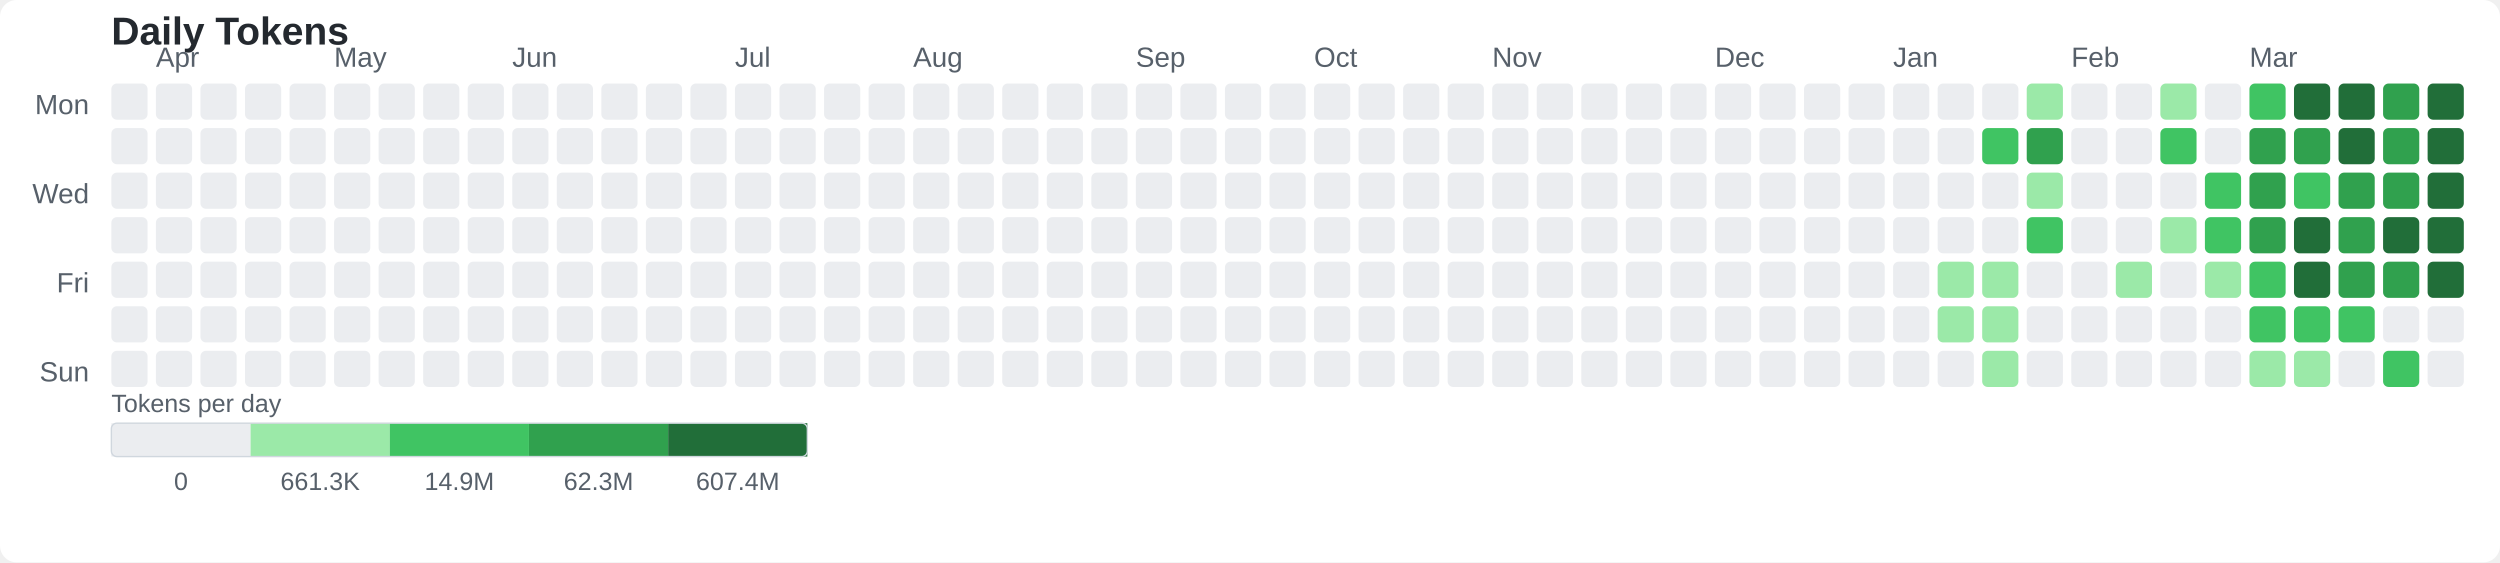
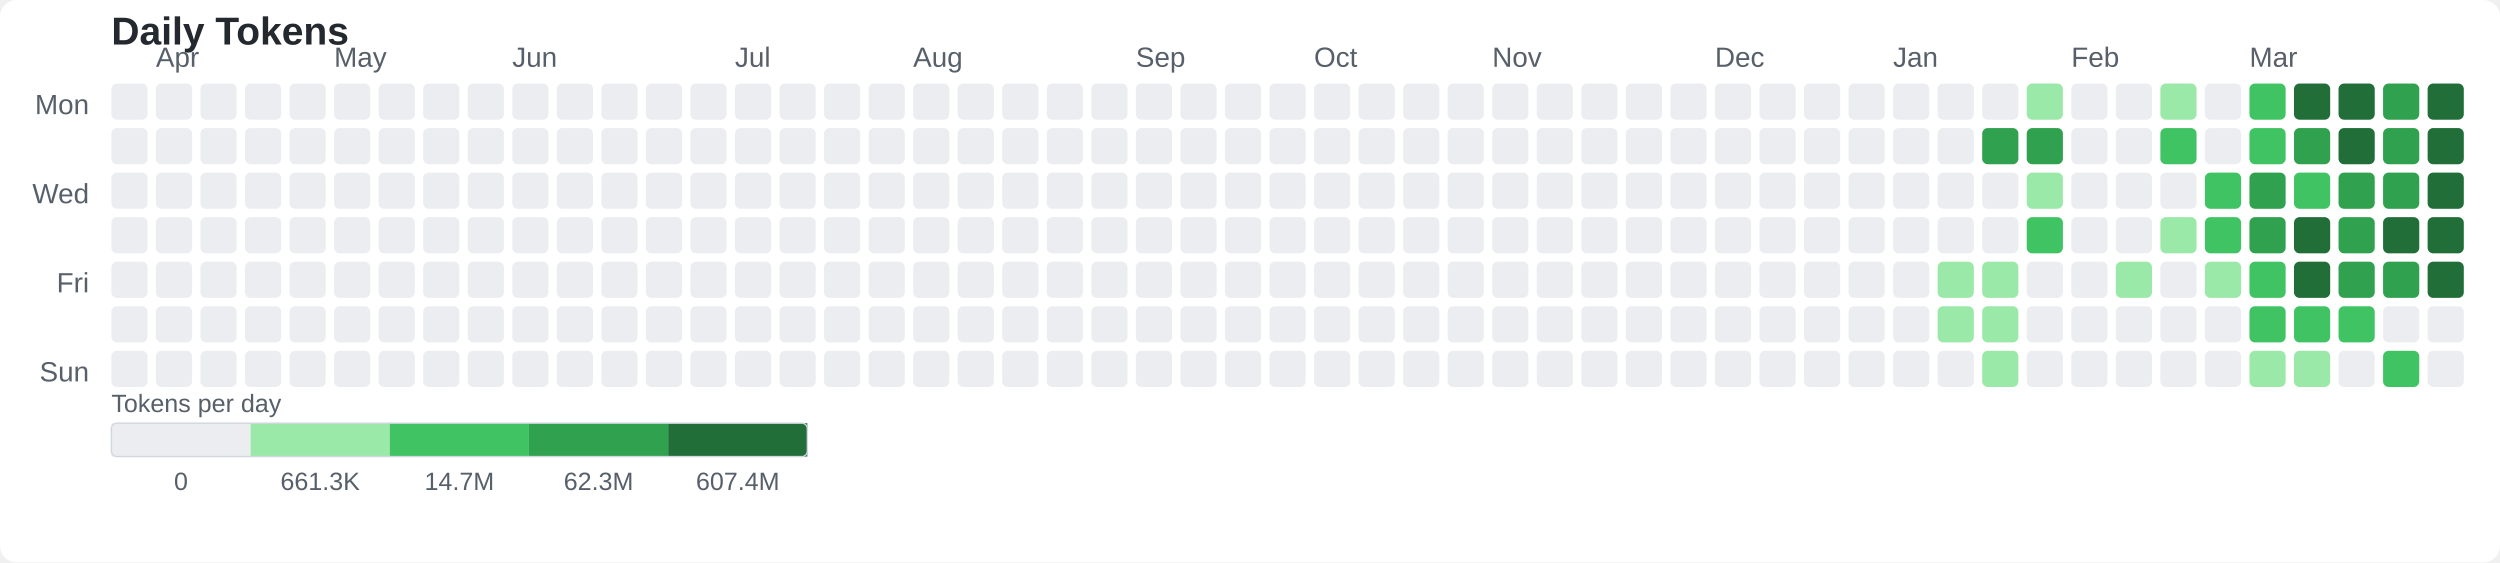
<svg xmlns="http://www.w3.org/2000/svg" width="898" height="202" viewBox="0 0 898 202">
  <rect width="898" height="202" fill="#ffffff" rx="6" />
  <text x="40" y="16" font-family="Arial, sans-serif" font-size="14" fill="#24292f" font-weight="bold">Daily Tokens</text>
  <text x="32" y="41" font-family="Arial, sans-serif" font-size="10" fill="#57606a" text-anchor="end">Mon</text>
  <text x="32" y="73" font-family="Arial, sans-serif" font-size="10" fill="#57606a" text-anchor="end">Wed</text>
  <text x="32" y="105" font-family="Arial, sans-serif" font-size="10" fill="#57606a" text-anchor="end">Fri</text>
  <text x="32" y="137" font-family="Arial, sans-serif" font-size="10" fill="#57606a" text-anchor="end">Sun</text>
  <text x="56" y="24" font-family="Arial, sans-serif" font-size="10" fill="#57606a">Apr</text>
  <text x="120" y="24" font-family="Arial, sans-serif" font-size="10" fill="#57606a">May</text>
  <text x="184" y="24" font-family="Arial, sans-serif" font-size="10" fill="#57606a">Jun</text>
  <text x="264" y="24" font-family="Arial, sans-serif" font-size="10" fill="#57606a">Jul</text>
  <text x="328" y="24" font-family="Arial, sans-serif" font-size="10" fill="#57606a">Aug</text>
  <text x="408" y="24" font-family="Arial, sans-serif" font-size="10" fill="#57606a">Sep</text>
  <text x="472" y="24" font-family="Arial, sans-serif" font-size="10" fill="#57606a">Oct</text>
  <text x="536" y="24" font-family="Arial, sans-serif" font-size="10" fill="#57606a">Nov</text>
  <text x="616" y="24" font-family="Arial, sans-serif" font-size="10" fill="#57606a">Dec</text>
  <text x="680" y="24" font-family="Arial, sans-serif" font-size="10" fill="#57606a">Jan</text>
  <text x="744" y="24" font-family="Arial, sans-serif" font-size="10" fill="#57606a">Feb</text>
  <text x="808" y="24" font-family="Arial, sans-serif" font-size="10" fill="#57606a">Mar</text>
  <rect x="40" y="30" width="13" height="13" rx="2" ry="2" fill="#ebedf0" />
  <rect x="40" y="46" width="13" height="13" rx="2" ry="2" fill="#ebedf0" />
  <rect x="40" y="62" width="13" height="13" rx="2" ry="2" fill="#ebedf0" />
  <rect x="40" y="78" width="13" height="13" rx="2" ry="2" fill="#ebedf0" />
  <rect x="40" y="94" width="13" height="13" rx="2" ry="2" fill="#ebedf0">
    </rect>
  <rect x="40" y="110" width="13" height="13" rx="2" ry="2" fill="#ebedf0">
    </rect>
  <rect x="40" y="126" width="13" height="13" rx="2" ry="2" fill="#ebedf0">
    </rect>
  <rect x="56" y="30" width="13" height="13" rx="2" ry="2" fill="#ebedf0">
    </rect>
  <rect x="56" y="46" width="13" height="13" rx="2" ry="2" fill="#ebedf0">
    </rect>
  <rect x="56" y="62" width="13" height="13" rx="2" ry="2" fill="#ebedf0">
    </rect>
  <rect x="56" y="78" width="13" height="13" rx="2" ry="2" fill="#ebedf0">
    </rect>
  <rect x="56" y="94" width="13" height="13" rx="2" ry="2" fill="#ebedf0">
    </rect>
  <rect x="56" y="110" width="13" height="13" rx="2" ry="2" fill="#ebedf0">
    </rect>
  <rect x="56" y="126" width="13" height="13" rx="2" ry="2" fill="#ebedf0">
    </rect>
  <rect x="72" y="30" width="13" height="13" rx="2" ry="2" fill="#ebedf0">
    </rect>
  <rect x="72" y="46" width="13" height="13" rx="2" ry="2" fill="#ebedf0">
    </rect>
  <rect x="72" y="62" width="13" height="13" rx="2" ry="2" fill="#ebedf0">
    </rect>
  <rect x="72" y="78" width="13" height="13" rx="2" ry="2" fill="#ebedf0">
    </rect>
  <rect x="72" y="94" width="13" height="13" rx="2" ry="2" fill="#ebedf0">
    </rect>
  <rect x="72" y="110" width="13" height="13" rx="2" ry="2" fill="#ebedf0">
    </rect>
  <rect x="72" y="126" width="13" height="13" rx="2" ry="2" fill="#ebedf0">
    </rect>
  <rect x="88" y="30" width="13" height="13" rx="2" ry="2" fill="#ebedf0">
    </rect>
  <rect x="88" y="46" width="13" height="13" rx="2" ry="2" fill="#ebedf0">
    </rect>
  <rect x="88" y="62" width="13" height="13" rx="2" ry="2" fill="#ebedf0">
    </rect>
  <rect x="88" y="78" width="13" height="13" rx="2" ry="2" fill="#ebedf0">
    </rect>
  <rect x="88" y="94" width="13" height="13" rx="2" ry="2" fill="#ebedf0">
    </rect>
  <rect x="88" y="110" width="13" height="13" rx="2" ry="2" fill="#ebedf0">
    </rect>
  <rect x="88" y="126" width="13" height="13" rx="2" ry="2" fill="#ebedf0">
    </rect>
  <rect x="104" y="30" width="13" height="13" rx="2" ry="2" fill="#ebedf0">
    </rect>
  <rect x="104" y="46" width="13" height="13" rx="2" ry="2" fill="#ebedf0">
    </rect>
  <rect x="104" y="62" width="13" height="13" rx="2" ry="2" fill="#ebedf0">
    </rect>
  <rect x="104" y="78" width="13" height="13" rx="2" ry="2" fill="#ebedf0">
    </rect>
  <rect x="104" y="94" width="13" height="13" rx="2" ry="2" fill="#ebedf0">
    </rect>
  <rect x="104" y="110" width="13" height="13" rx="2" ry="2" fill="#ebedf0">
    </rect>
  <rect x="104" y="126" width="13" height="13" rx="2" ry="2" fill="#ebedf0">
    </rect>
  <rect x="120" y="30" width="13" height="13" rx="2" ry="2" fill="#ebedf0">
    </rect>
  <rect x="120" y="46" width="13" height="13" rx="2" ry="2" fill="#ebedf0">
    </rect>
  <rect x="120" y="62" width="13" height="13" rx="2" ry="2" fill="#ebedf0">
    </rect>
  <rect x="120" y="78" width="13" height="13" rx="2" ry="2" fill="#ebedf0">
    </rect>
  <rect x="120" y="94" width="13" height="13" rx="2" ry="2" fill="#ebedf0">
    </rect>
  <rect x="120" y="110" width="13" height="13" rx="2" ry="2" fill="#ebedf0">
    </rect>
  <rect x="120" y="126" width="13" height="13" rx="2" ry="2" fill="#ebedf0">
    </rect>
  <rect x="136" y="30" width="13" height="13" rx="2" ry="2" fill="#ebedf0">
    </rect>
  <rect x="136" y="46" width="13" height="13" rx="2" ry="2" fill="#ebedf0">
    </rect>
  <rect x="136" y="62" width="13" height="13" rx="2" ry="2" fill="#ebedf0">
    </rect>
  <rect x="136" y="78" width="13" height="13" rx="2" ry="2" fill="#ebedf0">
    </rect>
  <rect x="136" y="94" width="13" height="13" rx="2" ry="2" fill="#ebedf0">
    </rect>
  <rect x="136" y="110" width="13" height="13" rx="2" ry="2" fill="#ebedf0">
    </rect>
  <rect x="136" y="126" width="13" height="13" rx="2" ry="2" fill="#ebedf0">
    </rect>
  <rect x="152" y="30" width="13" height="13" rx="2" ry="2" fill="#ebedf0">
    </rect>
  <rect x="152" y="46" width="13" height="13" rx="2" ry="2" fill="#ebedf0">
    </rect>
  <rect x="152" y="62" width="13" height="13" rx="2" ry="2" fill="#ebedf0">
    </rect>
  <rect x="152" y="78" width="13" height="13" rx="2" ry="2" fill="#ebedf0">
    </rect>
  <rect x="152" y="94" width="13" height="13" rx="2" ry="2" fill="#ebedf0">
    </rect>
  <rect x="152" y="110" width="13" height="13" rx="2" ry="2" fill="#ebedf0">
    </rect>
  <rect x="152" y="126" width="13" height="13" rx="2" ry="2" fill="#ebedf0">
    </rect>
  <rect x="168" y="30" width="13" height="13" rx="2" ry="2" fill="#ebedf0">
    </rect>
  <rect x="168" y="46" width="13" height="13" rx="2" ry="2" fill="#ebedf0">
    </rect>
  <rect x="168" y="62" width="13" height="13" rx="2" ry="2" fill="#ebedf0">
    </rect>
  <rect x="168" y="78" width="13" height="13" rx="2" ry="2" fill="#ebedf0">
    </rect>
  <rect x="168" y="94" width="13" height="13" rx="2" ry="2" fill="#ebedf0">
    </rect>
  <rect x="168" y="110" width="13" height="13" rx="2" ry="2" fill="#ebedf0">
    </rect>
  <rect x="168" y="126" width="13" height="13" rx="2" ry="2" fill="#ebedf0">
    </rect>
  <rect x="184" y="30" width="13" height="13" rx="2" ry="2" fill="#ebedf0">
    </rect>
  <rect x="184" y="46" width="13" height="13" rx="2" ry="2" fill="#ebedf0">
    </rect>
  <rect x="184" y="62" width="13" height="13" rx="2" ry="2" fill="#ebedf0">
    </rect>
  <rect x="184" y="78" width="13" height="13" rx="2" ry="2" fill="#ebedf0">
    </rect>
  <rect x="184" y="94" width="13" height="13" rx="2" ry="2" fill="#ebedf0">
    </rect>
  <rect x="184" y="110" width="13" height="13" rx="2" ry="2" fill="#ebedf0">
    </rect>
  <rect x="184" y="126" width="13" height="13" rx="2" ry="2" fill="#ebedf0">
    </rect>
  <rect x="200" y="30" width="13" height="13" rx="2" ry="2" fill="#ebedf0">
    </rect>
  <rect x="200" y="46" width="13" height="13" rx="2" ry="2" fill="#ebedf0">
    </rect>
  <rect x="200" y="62" width="13" height="13" rx="2" ry="2" fill="#ebedf0">
    </rect>
  <rect x="200" y="78" width="13" height="13" rx="2" ry="2" fill="#ebedf0">
    </rect>
  <rect x="200" y="94" width="13" height="13" rx="2" ry="2" fill="#ebedf0">
    </rect>
  <rect x="200" y="110" width="13" height="13" rx="2" ry="2" fill="#ebedf0">
    </rect>
  <rect x="200" y="126" width="13" height="13" rx="2" ry="2" fill="#ebedf0">
    </rect>
  <rect x="216" y="30" width="13" height="13" rx="2" ry="2" fill="#ebedf0">
    </rect>
  <rect x="216" y="46" width="13" height="13" rx="2" ry="2" fill="#ebedf0">
    </rect>
  <rect x="216" y="62" width="13" height="13" rx="2" ry="2" fill="#ebedf0">
    </rect>
  <rect x="216" y="78" width="13" height="13" rx="2" ry="2" fill="#ebedf0">
    </rect>
  <rect x="216" y="94" width="13" height="13" rx="2" ry="2" fill="#ebedf0">
    </rect>
  <rect x="216" y="110" width="13" height="13" rx="2" ry="2" fill="#ebedf0">
    </rect>
  <rect x="216" y="126" width="13" height="13" rx="2" ry="2" fill="#ebedf0">
    </rect>
  <rect x="232" y="30" width="13" height="13" rx="2" ry="2" fill="#ebedf0">
    </rect>
  <rect x="232" y="46" width="13" height="13" rx="2" ry="2" fill="#ebedf0">
    </rect>
  <rect x="232" y="62" width="13" height="13" rx="2" ry="2" fill="#ebedf0">
    </rect>
  <rect x="232" y="78" width="13" height="13" rx="2" ry="2" fill="#ebedf0">
    </rect>
  <rect x="232" y="94" width="13" height="13" rx="2" ry="2" fill="#ebedf0">
    </rect>
  <rect x="232" y="110" width="13" height="13" rx="2" ry="2" fill="#ebedf0">
    </rect>
  <rect x="232" y="126" width="13" height="13" rx="2" ry="2" fill="#ebedf0">
    </rect>
  <rect x="248" y="30" width="13" height="13" rx="2" ry="2" fill="#ebedf0">
    </rect>
  <rect x="248" y="46" width="13" height="13" rx="2" ry="2" fill="#ebedf0">
    </rect>
  <rect x="248" y="62" width="13" height="13" rx="2" ry="2" fill="#ebedf0">
    </rect>
  <rect x="248" y="78" width="13" height="13" rx="2" ry="2" fill="#ebedf0">
    </rect>
  <rect x="248" y="94" width="13" height="13" rx="2" ry="2" fill="#ebedf0">
    </rect>
  <rect x="248" y="110" width="13" height="13" rx="2" ry="2" fill="#ebedf0">
    </rect>
  <rect x="248" y="126" width="13" height="13" rx="2" ry="2" fill="#ebedf0">
    </rect>
  <rect x="264" y="30" width="13" height="13" rx="2" ry="2" fill="#ebedf0">
    </rect>
  <rect x="264" y="46" width="13" height="13" rx="2" ry="2" fill="#ebedf0">
    </rect>
  <rect x="264" y="62" width="13" height="13" rx="2" ry="2" fill="#ebedf0">
    </rect>
  <rect x="264" y="78" width="13" height="13" rx="2" ry="2" fill="#ebedf0">
    </rect>
  <rect x="264" y="94" width="13" height="13" rx="2" ry="2" fill="#ebedf0">
    </rect>
  <rect x="264" y="110" width="13" height="13" rx="2" ry="2" fill="#ebedf0">
    </rect>
  <rect x="264" y="126" width="13" height="13" rx="2" ry="2" fill="#ebedf0">
    </rect>
  <rect x="280" y="30" width="13" height="13" rx="2" ry="2" fill="#ebedf0">
    </rect>
  <rect x="280" y="46" width="13" height="13" rx="2" ry="2" fill="#ebedf0">
    </rect>
  <rect x="280" y="62" width="13" height="13" rx="2" ry="2" fill="#ebedf0">
    </rect>
  <rect x="280" y="78" width="13" height="13" rx="2" ry="2" fill="#ebedf0">
    </rect>
  <rect x="280" y="94" width="13" height="13" rx="2" ry="2" fill="#ebedf0">
    </rect>
  <rect x="280" y="110" width="13" height="13" rx="2" ry="2" fill="#ebedf0">
    </rect>
  <rect x="280" y="126" width="13" height="13" rx="2" ry="2" fill="#ebedf0">
    </rect>
  <rect x="296" y="30" width="13" height="13" rx="2" ry="2" fill="#ebedf0">
    </rect>
  <rect x="296" y="46" width="13" height="13" rx="2" ry="2" fill="#ebedf0">
    </rect>
  <rect x="296" y="62" width="13" height="13" rx="2" ry="2" fill="#ebedf0">
    </rect>
  <rect x="296" y="78" width="13" height="13" rx="2" ry="2" fill="#ebedf0">
    </rect>
  <rect x="296" y="94" width="13" height="13" rx="2" ry="2" fill="#ebedf0">
    </rect>
  <rect x="296" y="110" width="13" height="13" rx="2" ry="2" fill="#ebedf0">
    </rect>
  <rect x="296" y="126" width="13" height="13" rx="2" ry="2" fill="#ebedf0">
    </rect>
  <rect x="312" y="30" width="13" height="13" rx="2" ry="2" fill="#ebedf0">
    </rect>
  <rect x="312" y="46" width="13" height="13" rx="2" ry="2" fill="#ebedf0">
    </rect>
  <rect x="312" y="62" width="13" height="13" rx="2" ry="2" fill="#ebedf0">
    </rect>
  <rect x="312" y="78" width="13" height="13" rx="2" ry="2" fill="#ebedf0">
    </rect>
  <rect x="312" y="94" width="13" height="13" rx="2" ry="2" fill="#ebedf0">
    </rect>
  <rect x="312" y="110" width="13" height="13" rx="2" ry="2" fill="#ebedf0">
    </rect>
  <rect x="312" y="126" width="13" height="13" rx="2" ry="2" fill="#ebedf0">
    </rect>
  <rect x="328" y="30" width="13" height="13" rx="2" ry="2" fill="#ebedf0">
    </rect>
  <rect x="328" y="46" width="13" height="13" rx="2" ry="2" fill="#ebedf0">
    </rect>
  <rect x="328" y="62" width="13" height="13" rx="2" ry="2" fill="#ebedf0">
    </rect>
  <rect x="328" y="78" width="13" height="13" rx="2" ry="2" fill="#ebedf0">
    </rect>
  <rect x="328" y="94" width="13" height="13" rx="2" ry="2" fill="#ebedf0">
    </rect>
  <rect x="328" y="110" width="13" height="13" rx="2" ry="2" fill="#ebedf0">
    </rect>
  <rect x="328" y="126" width="13" height="13" rx="2" ry="2" fill="#ebedf0">
    </rect>
  <rect x="344" y="30" width="13" height="13" rx="2" ry="2" fill="#ebedf0">
    </rect>
  <rect x="344" y="46" width="13" height="13" rx="2" ry="2" fill="#ebedf0">
    </rect>
  <rect x="344" y="62" width="13" height="13" rx="2" ry="2" fill="#ebedf0">
    </rect>
  <rect x="344" y="78" width="13" height="13" rx="2" ry="2" fill="#ebedf0">
    </rect>
  <rect x="344" y="94" width="13" height="13" rx="2" ry="2" fill="#ebedf0">
    </rect>
  <rect x="344" y="110" width="13" height="13" rx="2" ry="2" fill="#ebedf0">
    </rect>
  <rect x="344" y="126" width="13" height="13" rx="2" ry="2" fill="#ebedf0">
    </rect>
  <rect x="360" y="30" width="13" height="13" rx="2" ry="2" fill="#ebedf0">
    </rect>
  <rect x="360" y="46" width="13" height="13" rx="2" ry="2" fill="#ebedf0">
    </rect>
  <rect x="360" y="62" width="13" height="13" rx="2" ry="2" fill="#ebedf0">
    </rect>
  <rect x="360" y="78" width="13" height="13" rx="2" ry="2" fill="#ebedf0">
    </rect>
  <rect x="360" y="94" width="13" height="13" rx="2" ry="2" fill="#ebedf0">
    </rect>
  <rect x="360" y="110" width="13" height="13" rx="2" ry="2" fill="#ebedf0">
    </rect>
  <rect x="360" y="126" width="13" height="13" rx="2" ry="2" fill="#ebedf0">
    </rect>
  <rect x="376" y="30" width="13" height="13" rx="2" ry="2" fill="#ebedf0">
    </rect>
  <rect x="376" y="46" width="13" height="13" rx="2" ry="2" fill="#ebedf0">
    </rect>
  <rect x="376" y="62" width="13" height="13" rx="2" ry="2" fill="#ebedf0">
    </rect>
  <rect x="376" y="78" width="13" height="13" rx="2" ry="2" fill="#ebedf0">
    </rect>
  <rect x="376" y="94" width="13" height="13" rx="2" ry="2" fill="#ebedf0">
    </rect>
  <rect x="376" y="110" width="13" height="13" rx="2" ry="2" fill="#ebedf0">
    </rect>
  <rect x="376" y="126" width="13" height="13" rx="2" ry="2" fill="#ebedf0">
    </rect>
  <rect x="392" y="30" width="13" height="13" rx="2" ry="2" fill="#ebedf0">
    </rect>
  <rect x="392" y="46" width="13" height="13" rx="2" ry="2" fill="#ebedf0">
    </rect>
  <rect x="392" y="62" width="13" height="13" rx="2" ry="2" fill="#ebedf0">
    </rect>
  <rect x="392" y="78" width="13" height="13" rx="2" ry="2" fill="#ebedf0">
    </rect>
  <rect x="392" y="94" width="13" height="13" rx="2" ry="2" fill="#ebedf0">
    </rect>
  <rect x="392" y="110" width="13" height="13" rx="2" ry="2" fill="#ebedf0">
    </rect>
  <rect x="392" y="126" width="13" height="13" rx="2" ry="2" fill="#ebedf0">
    </rect>
  <rect x="408" y="30" width="13" height="13" rx="2" ry="2" fill="#ebedf0">
    </rect>
  <rect x="408" y="46" width="13" height="13" rx="2" ry="2" fill="#ebedf0">
    </rect>
  <rect x="408" y="62" width="13" height="13" rx="2" ry="2" fill="#ebedf0">
    </rect>
  <rect x="408" y="78" width="13" height="13" rx="2" ry="2" fill="#ebedf0">
    </rect>
  <rect x="408" y="94" width="13" height="13" rx="2" ry="2" fill="#ebedf0">
    </rect>
  <rect x="408" y="110" width="13" height="13" rx="2" ry="2" fill="#ebedf0">
    </rect>
  <rect x="408" y="126" width="13" height="13" rx="2" ry="2" fill="#ebedf0">
    </rect>
  <rect x="424" y="30" width="13" height="13" rx="2" ry="2" fill="#ebedf0">
    </rect>
  <rect x="424" y="46" width="13" height="13" rx="2" ry="2" fill="#ebedf0">
    </rect>
  <rect x="424" y="62" width="13" height="13" rx="2" ry="2" fill="#ebedf0">
    </rect>
  <rect x="424" y="78" width="13" height="13" rx="2" ry="2" fill="#ebedf0">
    </rect>
  <rect x="424" y="94" width="13" height="13" rx="2" ry="2" fill="#ebedf0">
    </rect>
  <rect x="424" y="110" width="13" height="13" rx="2" ry="2" fill="#ebedf0">
    </rect>
  <rect x="424" y="126" width="13" height="13" rx="2" ry="2" fill="#ebedf0">
    </rect>
  <rect x="440" y="30" width="13" height="13" rx="2" ry="2" fill="#ebedf0">
    </rect>
  <rect x="440" y="46" width="13" height="13" rx="2" ry="2" fill="#ebedf0">
    </rect>
  <rect x="440" y="62" width="13" height="13" rx="2" ry="2" fill="#ebedf0">
    </rect>
  <rect x="440" y="78" width="13" height="13" rx="2" ry="2" fill="#ebedf0">
    </rect>
  <rect x="440" y="94" width="13" height="13" rx="2" ry="2" fill="#ebedf0">
    </rect>
  <rect x="440" y="110" width="13" height="13" rx="2" ry="2" fill="#ebedf0">
    </rect>
  <rect x="440" y="126" width="13" height="13" rx="2" ry="2" fill="#ebedf0">
    </rect>
  <rect x="456" y="30" width="13" height="13" rx="2" ry="2" fill="#ebedf0">
    </rect>
  <rect x="456" y="46" width="13" height="13" rx="2" ry="2" fill="#ebedf0">
    </rect>
  <rect x="456" y="62" width="13" height="13" rx="2" ry="2" fill="#ebedf0">
    </rect>
  <rect x="456" y="78" width="13" height="13" rx="2" ry="2" fill="#ebedf0">
    </rect>
  <rect x="456" y="94" width="13" height="13" rx="2" ry="2" fill="#ebedf0">
    </rect>
  <rect x="456" y="110" width="13" height="13" rx="2" ry="2" fill="#ebedf0">
    </rect>
  <rect x="456" y="126" width="13" height="13" rx="2" ry="2" fill="#ebedf0">
    </rect>
  <rect x="472" y="30" width="13" height="13" rx="2" ry="2" fill="#ebedf0">
    </rect>
  <rect x="472" y="46" width="13" height="13" rx="2" ry="2" fill="#ebedf0">
    </rect>
  <rect x="472" y="62" width="13" height="13" rx="2" ry="2" fill="#ebedf0">
    </rect>
  <rect x="472" y="78" width="13" height="13" rx="2" ry="2" fill="#ebedf0">
    </rect>
  <rect x="472" y="94" width="13" height="13" rx="2" ry="2" fill="#ebedf0">
    </rect>
  <rect x="472" y="110" width="13" height="13" rx="2" ry="2" fill="#ebedf0">
    </rect>
  <rect x="472" y="126" width="13" height="13" rx="2" ry="2" fill="#ebedf0">
    </rect>
  <rect x="488" y="30" width="13" height="13" rx="2" ry="2" fill="#ebedf0">
    </rect>
  <rect x="488" y="46" width="13" height="13" rx="2" ry="2" fill="#ebedf0">
    </rect>
  <rect x="488" y="62" width="13" height="13" rx="2" ry="2" fill="#ebedf0">
    </rect>
  <rect x="488" y="78" width="13" height="13" rx="2" ry="2" fill="#ebedf0">
    </rect>
  <rect x="488" y="94" width="13" height="13" rx="2" ry="2" fill="#ebedf0">
    </rect>
  <rect x="488" y="110" width="13" height="13" rx="2" ry="2" fill="#ebedf0">
    </rect>
  <rect x="488" y="126" width="13" height="13" rx="2" ry="2" fill="#ebedf0">
    </rect>
  <rect x="504" y="30" width="13" height="13" rx="2" ry="2" fill="#ebedf0">
    </rect>
  <rect x="504" y="46" width="13" height="13" rx="2" ry="2" fill="#ebedf0">
    </rect>
  <rect x="504" y="62" width="13" height="13" rx="2" ry="2" fill="#ebedf0">
    </rect>
  <rect x="504" y="78" width="13" height="13" rx="2" ry="2" fill="#ebedf0">
    </rect>
  <rect x="504" y="94" width="13" height="13" rx="2" ry="2" fill="#ebedf0">
    </rect>
  <rect x="504" y="110" width="13" height="13" rx="2" ry="2" fill="#ebedf0">
    </rect>
  <rect x="504" y="126" width="13" height="13" rx="2" ry="2" fill="#ebedf0">
    </rect>
  <rect x="520" y="30" width="13" height="13" rx="2" ry="2" fill="#ebedf0">
    </rect>
  <rect x="520" y="46" width="13" height="13" rx="2" ry="2" fill="#ebedf0">
    </rect>
  <rect x="520" y="62" width="13" height="13" rx="2" ry="2" fill="#ebedf0">
    </rect>
  <rect x="520" y="78" width="13" height="13" rx="2" ry="2" fill="#ebedf0">
    </rect>
  <rect x="520" y="94" width="13" height="13" rx="2" ry="2" fill="#ebedf0">
    </rect>
  <rect x="520" y="110" width="13" height="13" rx="2" ry="2" fill="#ebedf0">
    </rect>
  <rect x="520" y="126" width="13" height="13" rx="2" ry="2" fill="#ebedf0">
    </rect>
  <rect x="536" y="30" width="13" height="13" rx="2" ry="2" fill="#ebedf0">
    </rect>
  <rect x="536" y="46" width="13" height="13" rx="2" ry="2" fill="#ebedf0">
    </rect>
  <rect x="536" y="62" width="13" height="13" rx="2" ry="2" fill="#ebedf0">
    </rect>
  <rect x="536" y="78" width="13" height="13" rx="2" ry="2" fill="#ebedf0">
    </rect>
  <rect x="536" y="94" width="13" height="13" rx="2" ry="2" fill="#ebedf0">
    </rect>
  <rect x="536" y="110" width="13" height="13" rx="2" ry="2" fill="#ebedf0">
    </rect>
  <rect x="536" y="126" width="13" height="13" rx="2" ry="2" fill="#ebedf0">
    </rect>
  <rect x="552" y="30" width="13" height="13" rx="2" ry="2" fill="#ebedf0">
    </rect>
  <rect x="552" y="46" width="13" height="13" rx="2" ry="2" fill="#ebedf0">
    </rect>
  <rect x="552" y="62" width="13" height="13" rx="2" ry="2" fill="#ebedf0">
    </rect>
  <rect x="552" y="78" width="13" height="13" rx="2" ry="2" fill="#ebedf0">
    </rect>
  <rect x="552" y="94" width="13" height="13" rx="2" ry="2" fill="#ebedf0">
    </rect>
  <rect x="552" y="110" width="13" height="13" rx="2" ry="2" fill="#ebedf0">
    </rect>
  <rect x="552" y="126" width="13" height="13" rx="2" ry="2" fill="#ebedf0">
    </rect>
  <rect x="568" y="30" width="13" height="13" rx="2" ry="2" fill="#ebedf0">
    </rect>
  <rect x="568" y="46" width="13" height="13" rx="2" ry="2" fill="#ebedf0">
    </rect>
  <rect x="568" y="62" width="13" height="13" rx="2" ry="2" fill="#ebedf0">
    </rect>
  <rect x="568" y="78" width="13" height="13" rx="2" ry="2" fill="#ebedf0">
    </rect>
  <rect x="568" y="94" width="13" height="13" rx="2" ry="2" fill="#ebedf0">
    </rect>
  <rect x="568" y="110" width="13" height="13" rx="2" ry="2" fill="#ebedf0">
    </rect>
  <rect x="568" y="126" width="13" height="13" rx="2" ry="2" fill="#ebedf0">
    </rect>
  <rect x="584" y="30" width="13" height="13" rx="2" ry="2" fill="#ebedf0">
    </rect>
  <rect x="584" y="46" width="13" height="13" rx="2" ry="2" fill="#ebedf0">
    </rect>
  <rect x="584" y="62" width="13" height="13" rx="2" ry="2" fill="#ebedf0">
    </rect>
  <rect x="584" y="78" width="13" height="13" rx="2" ry="2" fill="#ebedf0">
    </rect>
  <rect x="584" y="94" width="13" height="13" rx="2" ry="2" fill="#ebedf0">
    </rect>
  <rect x="584" y="110" width="13" height="13" rx="2" ry="2" fill="#ebedf0">
    </rect>
  <rect x="584" y="126" width="13" height="13" rx="2" ry="2" fill="#ebedf0">
    </rect>
  <rect x="600" y="30" width="13" height="13" rx="2" ry="2" fill="#ebedf0">
    </rect>
  <rect x="600" y="46" width="13" height="13" rx="2" ry="2" fill="#ebedf0">
    </rect>
  <rect x="600" y="62" width="13" height="13" rx="2" ry="2" fill="#ebedf0">
    </rect>
  <rect x="600" y="78" width="13" height="13" rx="2" ry="2" fill="#ebedf0">
    </rect>
  <rect x="600" y="94" width="13" height="13" rx="2" ry="2" fill="#ebedf0">
    </rect>
  <rect x="600" y="110" width="13" height="13" rx="2" ry="2" fill="#ebedf0">
    </rect>
  <rect x="600" y="126" width="13" height="13" rx="2" ry="2" fill="#ebedf0">
    </rect>
  <rect x="616" y="30" width="13" height="13" rx="2" ry="2" fill="#ebedf0">
    </rect>
  <rect x="616" y="46" width="13" height="13" rx="2" ry="2" fill="#ebedf0">
    </rect>
  <rect x="616" y="62" width="13" height="13" rx="2" ry="2" fill="#ebedf0">
    </rect>
  <rect x="616" y="78" width="13" height="13" rx="2" ry="2" fill="#ebedf0">
    </rect>
  <rect x="616" y="94" width="13" height="13" rx="2" ry="2" fill="#ebedf0">
    </rect>
  <rect x="616" y="110" width="13" height="13" rx="2" ry="2" fill="#ebedf0">
    </rect>
  <rect x="616" y="126" width="13" height="13" rx="2" ry="2" fill="#ebedf0">
    </rect>
  <rect x="632" y="30" width="13" height="13" rx="2" ry="2" fill="#ebedf0">
    </rect>
  <rect x="632" y="46" width="13" height="13" rx="2" ry="2" fill="#ebedf0">
    </rect>
  <rect x="632" y="62" width="13" height="13" rx="2" ry="2" fill="#ebedf0">
    </rect>
  <rect x="632" y="78" width="13" height="13" rx="2" ry="2" fill="#ebedf0">
    </rect>
  <rect x="632" y="94" width="13" height="13" rx="2" ry="2" fill="#ebedf0">
    </rect>
  <rect x="632" y="110" width="13" height="13" rx="2" ry="2" fill="#ebedf0">
    </rect>
  <rect x="632" y="126" width="13" height="13" rx="2" ry="2" fill="#ebedf0">
    </rect>
  <rect x="648" y="30" width="13" height="13" rx="2" ry="2" fill="#ebedf0">
    </rect>
  <rect x="648" y="46" width="13" height="13" rx="2" ry="2" fill="#ebedf0">
    </rect>
  <rect x="648" y="62" width="13" height="13" rx="2" ry="2" fill="#ebedf0">
    </rect>
  <rect x="648" y="78" width="13" height="13" rx="2" ry="2" fill="#ebedf0">
    </rect>
  <rect x="648" y="94" width="13" height="13" rx="2" ry="2" fill="#ebedf0">
    </rect>
  <rect x="648" y="110" width="13" height="13" rx="2" ry="2" fill="#ebedf0">
    </rect>
  <rect x="648" y="126" width="13" height="13" rx="2" ry="2" fill="#ebedf0">
    </rect>
  <rect x="664" y="30" width="13" height="13" rx="2" ry="2" fill="#ebedf0">
    </rect>
  <rect x="664" y="46" width="13" height="13" rx="2" ry="2" fill="#ebedf0">
    </rect>
  <rect x="664" y="62" width="13" height="13" rx="2" ry="2" fill="#ebedf0">
    </rect>
  <rect x="664" y="78" width="13" height="13" rx="2" ry="2" fill="#ebedf0">
    </rect>
  <rect x="664" y="94" width="13" height="13" rx="2" ry="2" fill="#ebedf0">
    </rect>
  <rect x="664" y="110" width="13" height="13" rx="2" ry="2" fill="#ebedf0">
    </rect>
  <rect x="664" y="126" width="13" height="13" rx="2" ry="2" fill="#ebedf0">
    </rect>
  <rect x="680" y="30" width="13" height="13" rx="2" ry="2" fill="#ebedf0">
    </rect>
  <rect x="680" y="46" width="13" height="13" rx="2" ry="2" fill="#ebedf0">
    </rect>
  <rect x="680" y="62" width="13" height="13" rx="2" ry="2" fill="#ebedf0">
    </rect>
  <rect x="680" y="78" width="13" height="13" rx="2" ry="2" fill="#ebedf0">
    </rect>
  <rect x="680" y="94" width="13" height="13" rx="2" ry="2" fill="#ebedf0">
    </rect>
  <rect x="680" y="110" width="13" height="13" rx="2" ry="2" fill="#ebedf0">
    </rect>
  <rect x="680" y="126" width="13" height="13" rx="2" ry="2" fill="#ebedf0">
    </rect>
  <rect x="696" y="30" width="13" height="13" rx="2" ry="2" fill="#ebedf0">
    </rect>
  <rect x="696" y="46" width="13" height="13" rx="2" ry="2" fill="#ebedf0">
    </rect>
  <rect x="696" y="62" width="13" height="13" rx="2" ry="2" fill="#ebedf0">
    </rect>
  <rect x="696" y="78" width="13" height="13" rx="2" ry="2" fill="#ebedf0">
    </rect>
  <rect x="696" y="94" width="13" height="13" rx="2" ry="2" fill="#9be9a8">
    </rect>
  <rect x="696" y="110" width="13" height="13" rx="2" ry="2" fill="#9be9a8">
    </rect>
  <rect x="696" y="126" width="13" height="13" rx="2" ry="2" fill="#ebedf0">
    </rect>
  <rect x="712" y="30" width="13" height="13" rx="2" ry="2" fill="#ebedf0">
    </rect>
-   <rect x="712" y="46" width="13" height="13" rx="2" ry="2" fill="#40c463">
+   <rect x="712" y="46" width="13" height="13" rx="2" ry="2" fill="#30a14e">
    </rect>
  <rect x="712" y="62" width="13" height="13" rx="2" ry="2" fill="#ebedf0">
    </rect>
  <rect x="712" y="78" width="13" height="13" rx="2" ry="2" fill="#ebedf0">
    </rect>
  <rect x="712" y="94" width="13" height="13" rx="2" ry="2" fill="#9be9a8">
    </rect>
  <rect x="712" y="110" width="13" height="13" rx="2" ry="2" fill="#9be9a8">
    </rect>
  <rect x="712" y="126" width="13" height="13" rx="2" ry="2" fill="#9be9a8">
    </rect>
  <rect x="728" y="30" width="13" height="13" rx="2" ry="2" fill="#9be9a8">
    </rect>
  <rect x="728" y="46" width="13" height="13" rx="2" ry="2" fill="#30a14e">
    </rect>
  <rect x="728" y="62" width="13" height="13" rx="2" ry="2" fill="#9be9a8">
    </rect>
  <rect x="728" y="78" width="13" height="13" rx="2" ry="2" fill="#40c463">
    </rect>
  <rect x="728" y="94" width="13" height="13" rx="2" ry="2" fill="#ebedf0">
    </rect>
  <rect x="728" y="110" width="13" height="13" rx="2" ry="2" fill="#ebedf0">
    </rect>
  <rect x="728" y="126" width="13" height="13" rx="2" ry="2" fill="#ebedf0">
    </rect>
  <rect x="744" y="30" width="13" height="13" rx="2" ry="2" fill="#ebedf0">
    </rect>
  <rect x="744" y="46" width="13" height="13" rx="2" ry="2" fill="#ebedf0">
    </rect>
  <rect x="744" y="62" width="13" height="13" rx="2" ry="2" fill="#ebedf0">
    </rect>
  <rect x="744" y="78" width="13" height="13" rx="2" ry="2" fill="#ebedf0">
    </rect>
  <rect x="744" y="94" width="13" height="13" rx="2" ry="2" fill="#ebedf0">
    </rect>
  <rect x="744" y="110" width="13" height="13" rx="2" ry="2" fill="#ebedf0">
    </rect>
  <rect x="744" y="126" width="13" height="13" rx="2" ry="2" fill="#ebedf0">
    </rect>
  <rect x="760" y="30" width="13" height="13" rx="2" ry="2" fill="#ebedf0">
    </rect>
  <rect x="760" y="46" width="13" height="13" rx="2" ry="2" fill="#ebedf0">
    </rect>
  <rect x="760" y="62" width="13" height="13" rx="2" ry="2" fill="#ebedf0">
    </rect>
  <rect x="760" y="78" width="13" height="13" rx="2" ry="2" fill="#ebedf0">
    </rect>
  <rect x="760" y="94" width="13" height="13" rx="2" ry="2" fill="#9be9a8">
    </rect>
  <rect x="760" y="110" width="13" height="13" rx="2" ry="2" fill="#ebedf0">
    </rect>
  <rect x="760" y="126" width="13" height="13" rx="2" ry="2" fill="#ebedf0">
    </rect>
  <rect x="776" y="30" width="13" height="13" rx="2" ry="2" fill="#9be9a8">
    </rect>
  <rect x="776" y="46" width="13" height="13" rx="2" ry="2" fill="#40c463">
    </rect>
  <rect x="776" y="62" width="13" height="13" rx="2" ry="2" fill="#ebedf0">
    </rect>
  <rect x="776" y="78" width="13" height="13" rx="2" ry="2" fill="#9be9a8">
    </rect>
  <rect x="776" y="94" width="13" height="13" rx="2" ry="2" fill="#ebedf0">
    </rect>
  <rect x="776" y="110" width="13" height="13" rx="2" ry="2" fill="#ebedf0">
    </rect>
  <rect x="776" y="126" width="13" height="13" rx="2" ry="2" fill="#ebedf0">
    </rect>
  <rect x="792" y="30" width="13" height="13" rx="2" ry="2" fill="#ebedf0">
    </rect>
  <rect x="792" y="46" width="13" height="13" rx="2" ry="2" fill="#ebedf0">
    </rect>
  <rect x="792" y="62" width="13" height="13" rx="2" ry="2" fill="#40c463">
    </rect>
  <rect x="792" y="78" width="13" height="13" rx="2" ry="2" fill="#40c463">
    </rect>
  <rect x="792" y="94" width="13" height="13" rx="2" ry="2" fill="#9be9a8">
    </rect>
  <rect x="792" y="110" width="13" height="13" rx="2" ry="2" fill="#ebedf0">
    </rect>
  <rect x="792" y="126" width="13" height="13" rx="2" ry="2" fill="#ebedf0">
    </rect>
  <rect x="808" y="30" width="13" height="13" rx="2" ry="2" fill="#40c463">
    </rect>
-   <rect x="808" y="46" width="13" height="13" rx="2" ry="2" fill="#30a14e">
+   <rect x="808" y="46" width="13" height="13" rx="2" ry="2" fill="#40c463">
    </rect>
  <rect x="808" y="62" width="13" height="13" rx="2" ry="2" fill="#30a14e">
    </rect>
  <rect x="808" y="78" width="13" height="13" rx="2" ry="2" fill="#30a14e">
    </rect>
  <rect x="808" y="94" width="13" height="13" rx="2" ry="2" fill="#40c463">
    </rect>
  <rect x="808" y="110" width="13" height="13" rx="2" ry="2" fill="#40c463">
    </rect>
  <rect x="808" y="126" width="13" height="13" rx="2" ry="2" fill="#9be9a8">
    </rect>
  <rect x="824" y="30" width="13" height="13" rx="2" ry="2" fill="#216e39">
    </rect>
  <rect x="824" y="46" width="13" height="13" rx="2" ry="2" fill="#30a14e">
    </rect>
  <rect x="824" y="62" width="13" height="13" rx="2" ry="2" fill="#40c463">
    </rect>
  <rect x="824" y="78" width="13" height="13" rx="2" ry="2" fill="#216e39">
    </rect>
  <rect x="824" y="94" width="13" height="13" rx="2" ry="2" fill="#216e39">
    </rect>
  <rect x="824" y="110" width="13" height="13" rx="2" ry="2" fill="#40c463">
    </rect>
  <rect x="824" y="126" width="13" height="13" rx="2" ry="2" fill="#9be9a8">
    </rect>
  <rect x="840" y="30" width="13" height="13" rx="2" ry="2" fill="#216e39">
    </rect>
  <rect x="840" y="46" width="13" height="13" rx="2" ry="2" fill="#216e39">
    </rect>
  <rect x="840" y="62" width="13" height="13" rx="2" ry="2" fill="#30a14e">
    </rect>
  <rect x="840" y="78" width="13" height="13" rx="2" ry="2" fill="#30a14e">
    </rect>
  <rect x="840" y="94" width="13" height="13" rx="2" ry="2" fill="#30a14e">
    </rect>
  <rect x="840" y="110" width="13" height="13" rx="2" ry="2" fill="#40c463">
    </rect>
  <rect x="840" y="126" width="13" height="13" rx="2" ry="2" fill="#ebedf0">
    </rect>
  <rect x="856" y="30" width="13" height="13" rx="2" ry="2" fill="#30a14e">
    </rect>
  <rect x="856" y="46" width="13" height="13" rx="2" ry="2" fill="#30a14e">
    </rect>
  <rect x="856" y="62" width="13" height="13" rx="2" ry="2" fill="#30a14e">
    </rect>
  <rect x="856" y="78" width="13" height="13" rx="2" ry="2" fill="#216e39">
    </rect>
  <rect x="856" y="94" width="13" height="13" rx="2" ry="2" fill="#30a14e">
    </rect>
  <rect x="856" y="110" width="13" height="13" rx="2" ry="2" fill="#ebedf0">
    </rect>
  <rect x="856" y="126" width="13" height="13" rx="2" ry="2" fill="#40c463">
    </rect>
  <rect x="872" y="30" width="13" height="13" rx="2" ry="2" fill="#216e39">
    </rect>
  <rect x="872" y="46" width="13" height="13" rx="2" ry="2" fill="#216e39">
    </rect>
  <rect x="872" y="62" width="13" height="13" rx="2" ry="2" fill="#216e39">
    </rect>
  <rect x="872" y="78" width="13" height="13" rx="2" ry="2" fill="#216e39">
    </rect>
  <rect x="872" y="94" width="13" height="13" rx="2" ry="2" fill="#216e39">
    </rect>
  <rect x="872" y="110" width="13" height="13" rx="2" ry="2" fill="#ebedf0" />
  <rect x="872" y="126" width="13" height="13" rx="2" ry="2" fill="#ebedf0" />
  <rect x="40" y="152" width="50" height="12" fill="#ebedf0" />
  <rect x="90" y="152" width="50" height="12" fill="#9be9a8" />
  <rect x="140" y="152" width="50" height="12" fill="#40c463" />
  <rect x="190" y="152" width="50" height="12" fill="#30a14e" />
  <rect x="240" y="152" width="50" height="12" fill="#216e39" />
  <rect x="40" y="152" width="250" height="12" fill="none" stroke="#d0d7de" stroke-width="0.5" rx="2" />
  <text x="65" y="176" font-family="Arial, sans-serif" font-size="9" fill="#57606a" text-anchor="middle">0</text>
  <text x="115" y="176" font-family="Arial, sans-serif" font-size="9" fill="#57606a" text-anchor="middle">661.3K</text>
-   <text x="165" y="176" font-family="Arial, sans-serif" font-size="9" fill="#57606a" text-anchor="middle">14.9M</text>
+   <text x="165" y="176" font-family="Arial, sans-serif" font-size="9" fill="#57606a" text-anchor="middle">14.7M</text>
  <text x="215" y="176" font-family="Arial, sans-serif" font-size="9" fill="#57606a" text-anchor="middle">62.3M</text>
  <text x="265" y="176" font-family="Arial, sans-serif" font-size="9" fill="#57606a" text-anchor="middle">607.4M</text>
  <text x="40" y="148" font-family="Arial, sans-serif" font-size="9" fill="#57606a">Tokens per day</text>
</svg>
